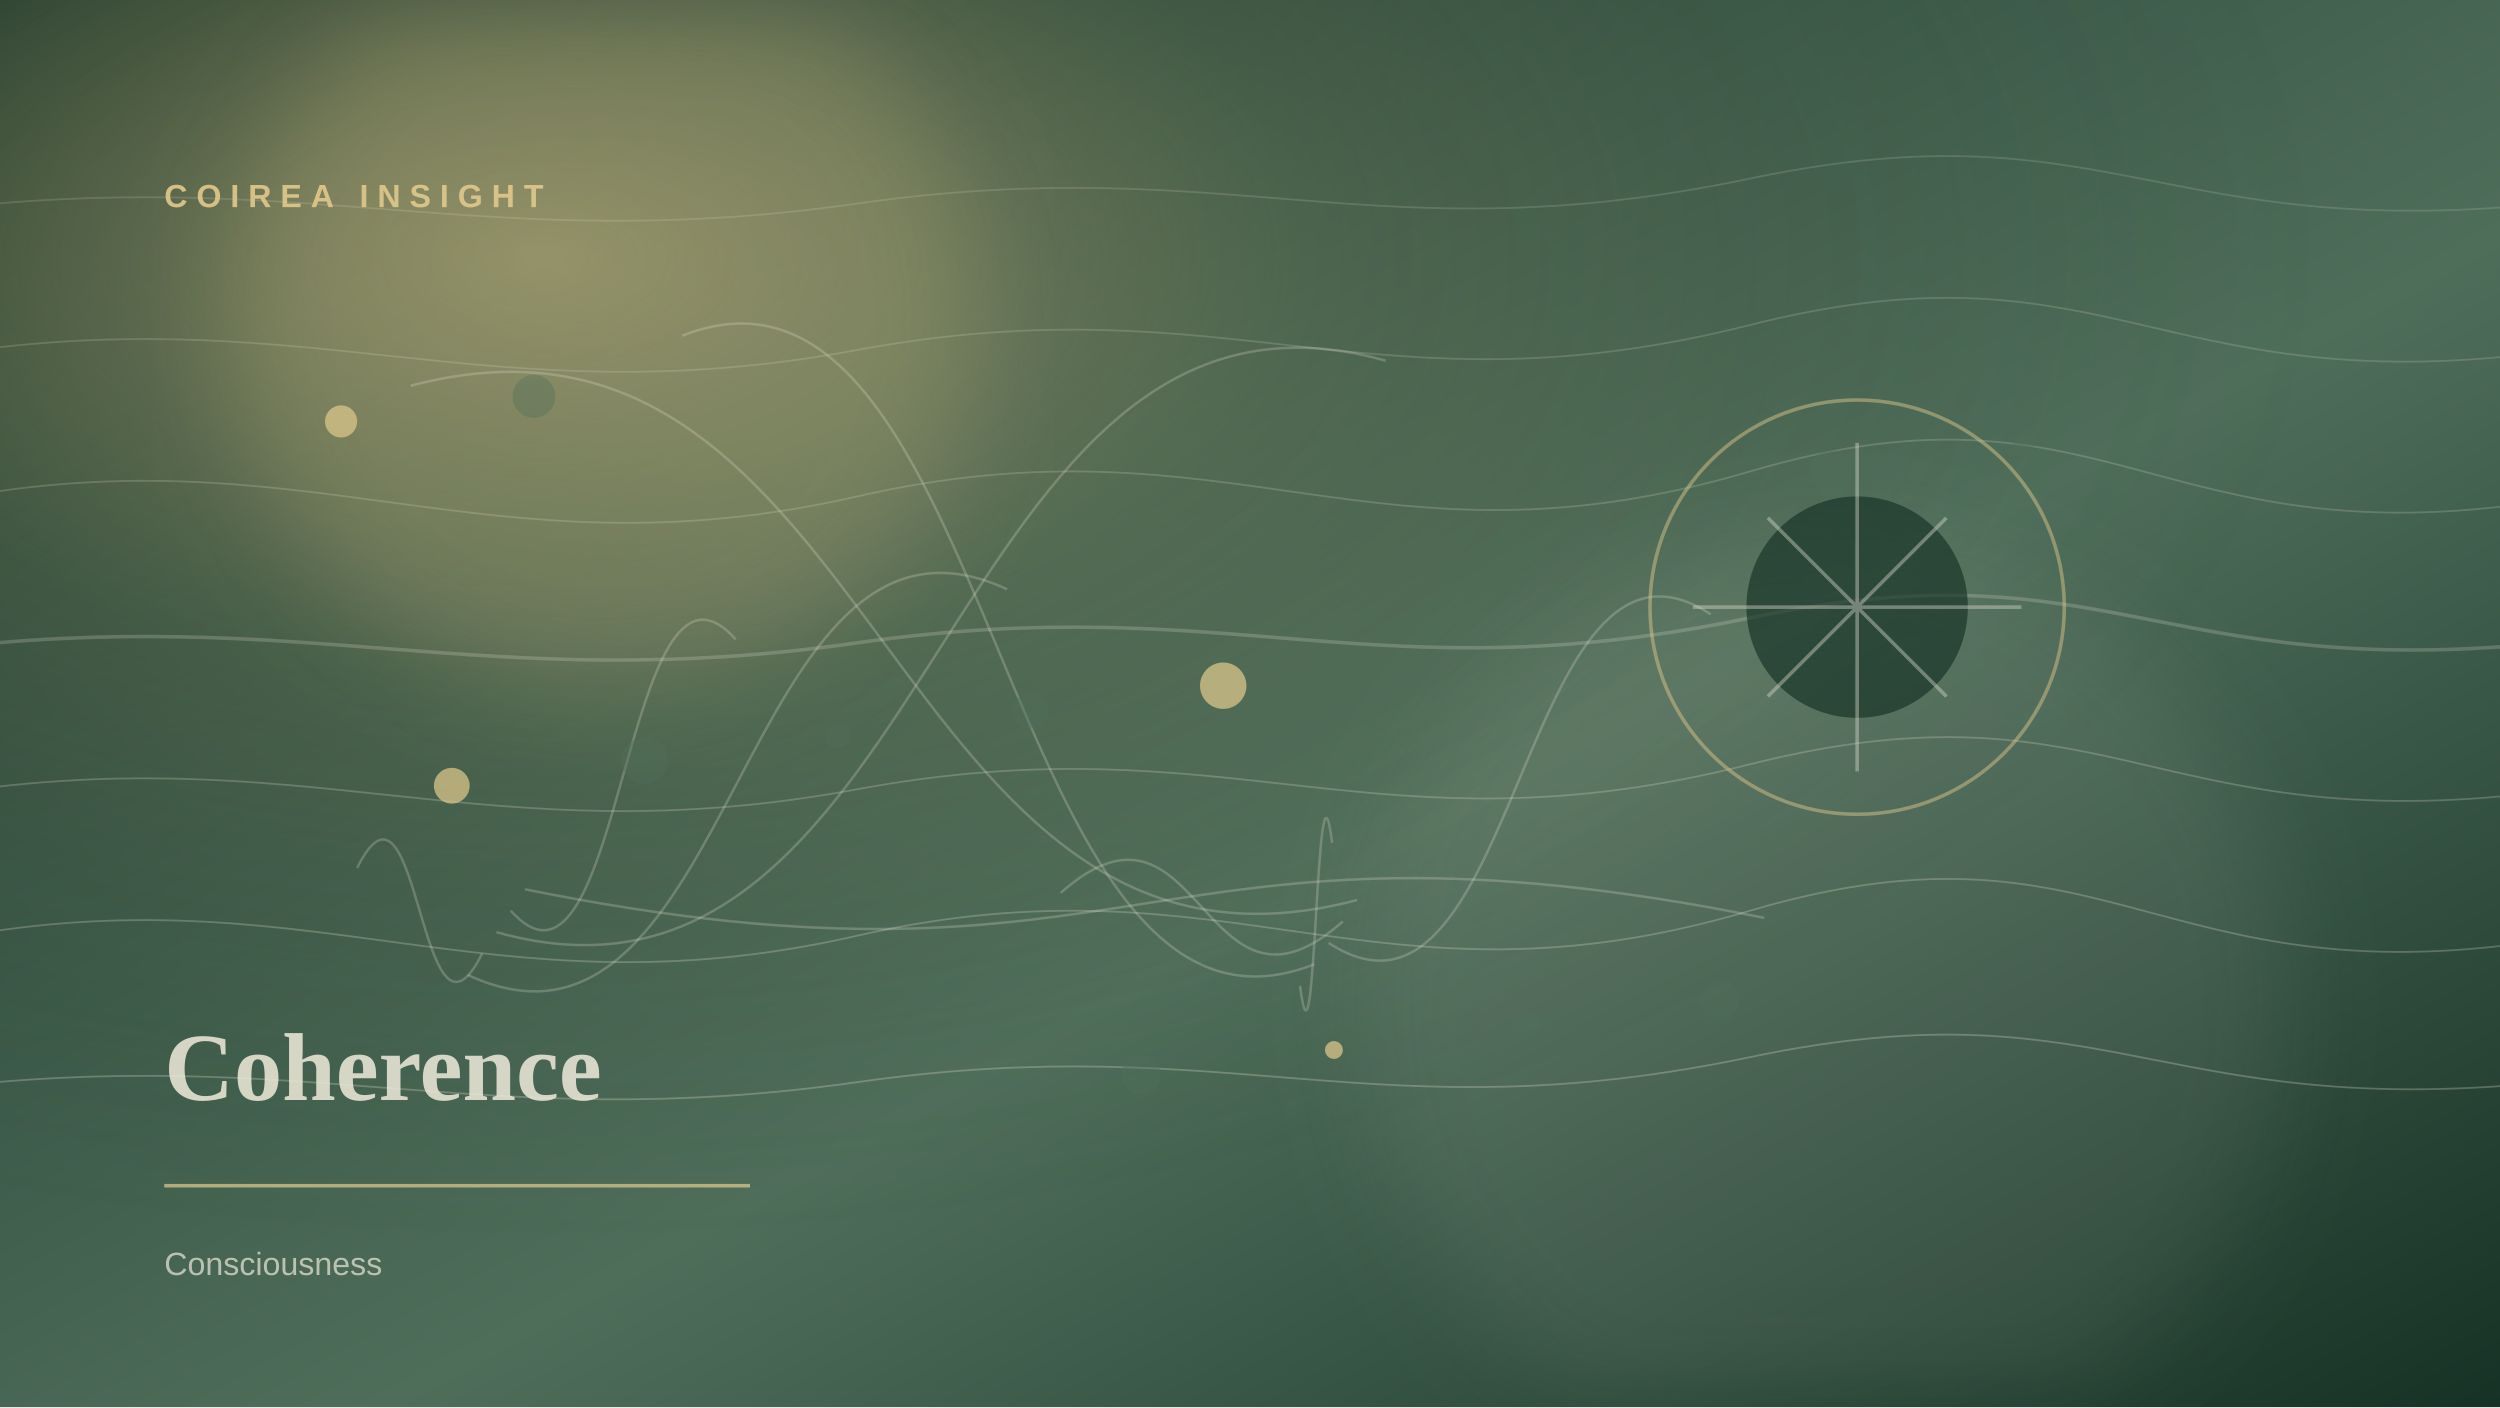
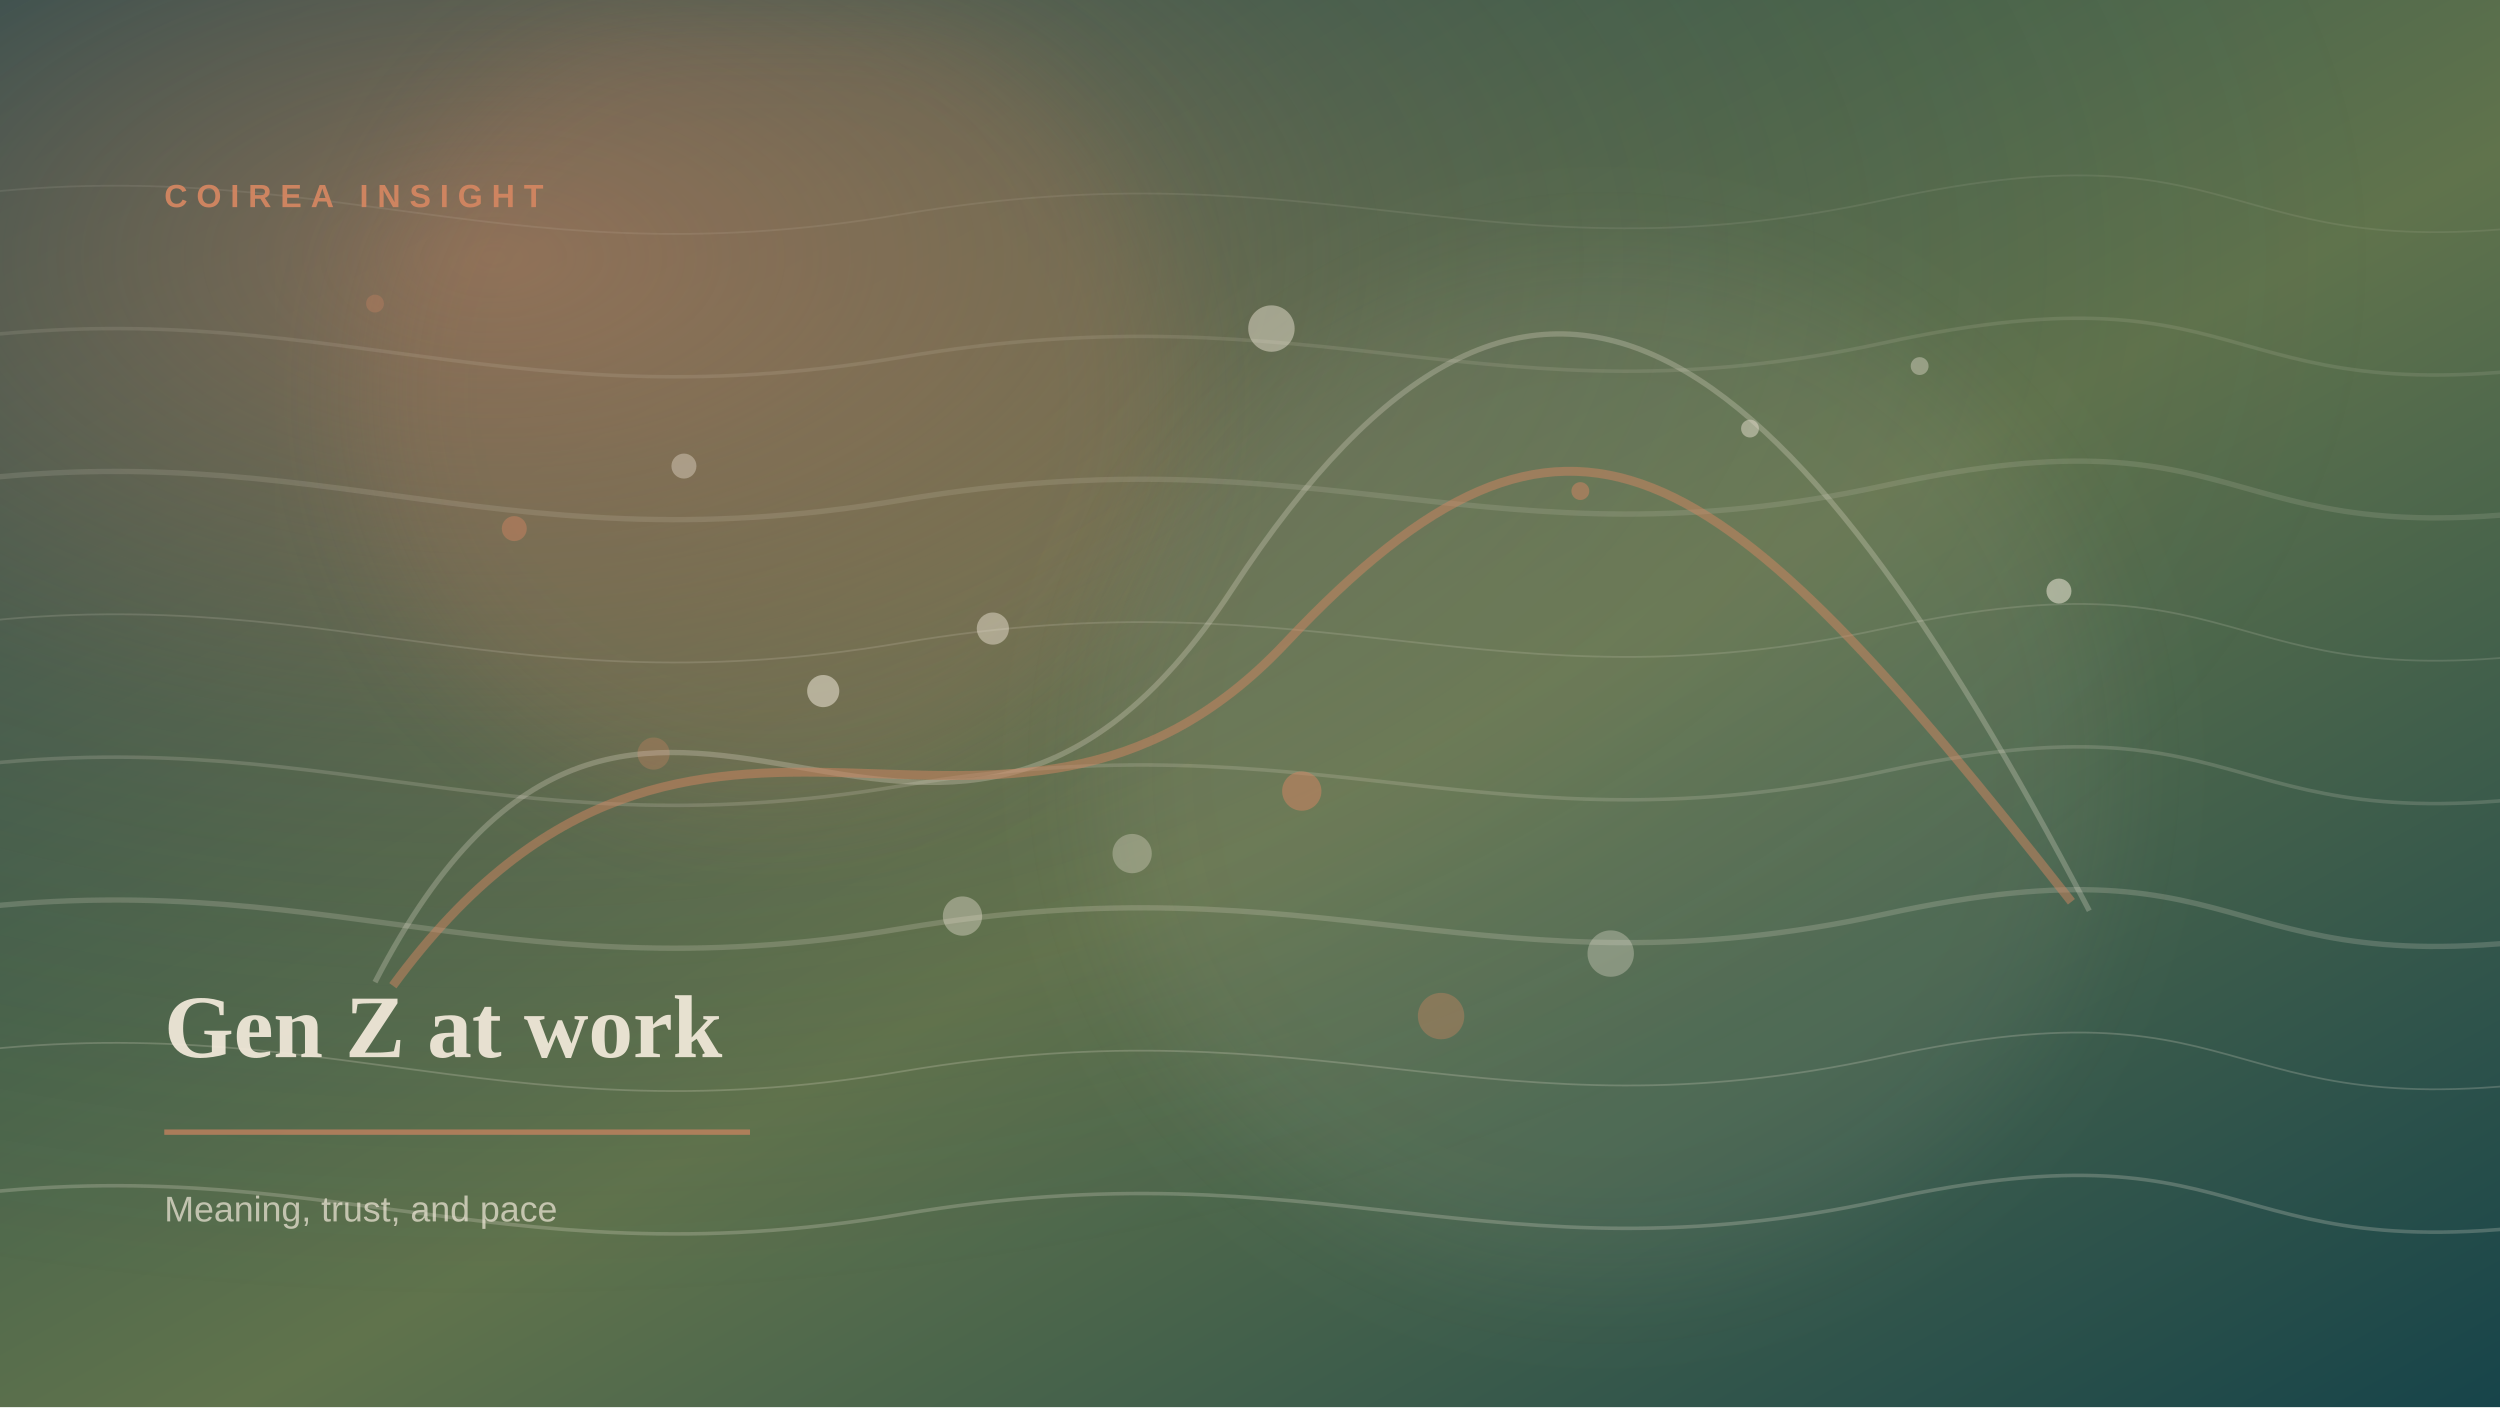
<svg xmlns="http://www.w3.org/2000/svg" width="1400" height="788" viewBox="0 0 1400 788" role="img" aria-labelledby="title desc">
  <defs>
    <linearGradient id="bg" x1="0" y1="0" x2="1" y2="1">
-       <stop offset="0" stop-color="#163226" />
-       <stop offset=".58" stop-color="#4f6e5a" />
-       <stop offset="1" stop-color="#163226" />
+       <stop offset="0" stop-color="#17444a" />
+       <stop offset=".55" stop-color="#60734c" />
+       <stop offset="1" stop-color="#17444a" />
    </linearGradient>
-     <radialGradient id="glow" cx=".22" cy=".18" r=".72">
-       <stop offset="0" stop-color="#dec78a" stop-opacity=".5" />
-       <stop offset=".42" stop-color="#dec78a" stop-opacity=".12" />
-       <stop offset="1" stop-color="#163226" stop-opacity="0" />
+     <radialGradient id="glow" cx=".2" cy=".18" r=".76">
+       <stop offset="0" stop-color="#d18561" stop-opacity=".52" />
+       <stop offset=".46" stop-color="#d18561" stop-opacity=".14" />
+       <stop offset="1" stop-color="#17444a" stop-opacity="0" />
    </radialGradient>
    <filter id="soft">
-       <feGaussianBlur stdDeviation="28" />
+       <feGaussianBlur stdDeviation="30" />
    </filter>
  </defs>
  <rect width="1400" height="788" fill="url(#bg)" />
  <rect width="1400" height="788" fill="url(#glow)" />
-   <circle cx="338" cy="178" r="210" fill="#dec78a" opacity=".18" filter="url(#soft)" />
-   <circle cx="1022" cy="562" r="260" fill="#ece8d8" opacity=".08" filter="url(#soft)" />
-   <path d="M-40 118 C 170 92, 270 144, 480 114 S 770 144, 980 100 S 1210 144, 1460 110" fill="none" stroke="#ece8d8" stroke-width="1" opacity="0.16" />
-   <path d="M-40 200 C 170 165, 270 235, 480 196 S 770 235, 980 182 S 1210 235, 1460 192" fill="none" stroke="#ece8d8" stroke-width="1" opacity="0.178" />
-   <path d="M-40 282 C 170 238, 270 326, 480 278 S 770 326, 980 264 S 1210 326, 1460 274" fill="none" stroke="#ece8d8" stroke-width="1" opacity="0.196" />
-   <path d="M-40 364 C 170 338, 270 390, 480 360 S 770 390, 980 346 S 1210 390, 1460 356" fill="none" stroke="#ece8d8" stroke-width="2" opacity="0.214" />
-   <path d="M-40 446 C 170 411, 270 481, 480 442 S 770 481, 980 428 S 1210 481, 1460 438" fill="none" stroke="#ece8d8" stroke-width="1" opacity="0.232" />
-   <path d="M-40 528 C 170 484, 270 572, 480 524 S 770 572, 980 510 S 1210 572, 1460 520" fill="none" stroke="#ece8d8" stroke-width="1" opacity="0.25" />
-   <path d="M-40 610 C 170 584, 270 636, 480 606 S 770 636, 980 592 S 1210 636, 1460 602" fill="none" stroke="#ece8d8" stroke-width="1" opacity="0.268" />
-   <path d="M746 472 C 737 402, 737 622, 728 552" fill="none" stroke="#ece8d8" stroke-width="1.4" opacity=".24" />
-   <path d="M564 330 C 413 260, 413 616, 262 546" fill="none" stroke="#ece8d8" stroke-width="1.4" opacity=".24" />
-   <path d="M382 188 C 559 118, 559 610, 736 540" fill="none" stroke="#ece8d8" stroke-width="1.4" opacity=".24" />
-   <path d="M200 486 C 235 416, 235 604, 270 534" fill="none" stroke="#ece8d8" stroke-width="1.4" opacity=".24" />
-   <path d="M958 344 C 851 274, 851 598, 744 528" fill="none" stroke="#ece8d8" stroke-width="1.4" opacity=".24" />
-   <path d="M776 202 C 527 132, 527 592, 278 522" fill="none" stroke="#ece8d8" stroke-width="1.4" opacity=".24" />
-   <path d="M594 500 C 673 430, 673 586, 752 516" fill="none" stroke="#ece8d8" stroke-width="1.4" opacity=".24" />
-   <path d="M412 358 C 349 288, 349 580, 286 510" fill="none" stroke="#ece8d8" stroke-width="1.4" opacity=".24" />
-   <path d="M230 216 C 495 146, 495 574, 760 504" fill="none" stroke="#ece8d8" stroke-width="1.4" opacity=".24" />
-   <path d="M988 514 C 641 444, 641 568, 294 498" fill="none" stroke="#ece8d8" stroke-width="1.4" opacity=".24" />
-   <circle cx="253" cy="440" r="10" fill="#dec78a" opacity="0.72" />
-   <circle cx="639" cy="602" r="11" fill="#4f6e5a" opacity="0.38" />
-   <circle cx="1025" cy="264" r="12" fill="#4f6e5a" opacity="0.38" />
-   <circle cx="361" cy="426" r="13" fill="#4f6e5a" opacity="0.38" />
-   <circle cx="747" cy="588" r="5" fill="#dec78a" opacity="0.72" />
-   <circle cx="1133" cy="250" r="6" fill="#4f6e5a" opacity="0.38" />
-   <circle cx="469" cy="412" r="7" fill="#4f6e5a" opacity="0.38" />
-   <circle cx="855" cy="574" r="8" fill="#4f6e5a" opacity="0.38" />
-   <circle cx="191" cy="236" r="9" fill="#dec78a" opacity="0.72" />
-   <circle cx="577" cy="398" r="10" fill="#4f6e5a" opacity="0.38" />
-   <circle cx="963" cy="560" r="11" fill="#4f6e5a" opacity="0.38" />
-   <circle cx="299" cy="222" r="12" fill="#4f6e5a" opacity="0.38" />
-   <circle cx="685" cy="384" r="13" fill="#dec78a" opacity="0.72" />
-   <g transform="translate(920 180)" opacity=".9">
-     <circle cx="120" cy="160" r="116" fill="none" stroke="#dec78a" stroke-width="2" opacity=".52" />
-     <circle cx="120" cy="160" r="62" fill="#163226" opacity=".74" />
-     <path d="M28 160H212M120 68V252M70 110L170 210M170 110L70 210" stroke="#ece8d8" stroke-width="2" opacity=".42" />
+   <circle cx="430" cy="220" r="230" fill="#d18561" opacity=".16" filter="url(#soft)" />
+   <circle cx="898" cy="430" r="285" fill="#f3eadb" opacity=".07" filter="url(#soft)" />
+   <path d="M-60 115 C170 75, 270 160, 505 120 S835 160, 1055 112 S1235 160, 1465 120" fill="none" stroke="#f3eadb" stroke-width="1" opacity="0.09" />
+   <path d="M-60 195 C170 155, 270 240, 505 200 S835 240, 1055 192 S1235 240, 1465 200" fill="none" stroke="#f3eadb" stroke-width="2" opacity="0.11" />
+   <path d="M-60 275 C170 235, 270 320, 505 280 S835 320, 1055 272 S1235 320, 1465 280" fill="none" stroke="#f3eadb" stroke-width="3" opacity="0.13" />
+   <path d="M-60 355 C170 315, 270 400, 505 360 S835 400, 1055 352 S1235 400, 1465 360" fill="none" stroke="#f3eadb" stroke-width="1" opacity="0.15" />
+   <path d="M-60 435 C170 395, 270 480, 505 440 S835 480, 1055 432 S1235 480, 1465 440" fill="none" stroke="#f3eadb" stroke-width="2" opacity="0.17" />
+   <path d="M-60 515 C170 475, 270 560, 505 520 S835 560, 1055 512 S1235 560, 1465 520" fill="none" stroke="#f3eadb" stroke-width="3" opacity="0.19" />
+   <path d="M-60 595 C170 555, 270 640, 505 600 S835 640, 1055 592 S1235 640, 1465 600" fill="none" stroke="#f3eadb" stroke-width="1" opacity="0.21" />
+   <path d="M-60 675 C170 635, 270 720, 505 680 S835 720, 1055 672 S1235 720, 1465 680" fill="none" stroke="#f3eadb" stroke-width="2" opacity="0.23" />
+   <g opacity=".9">
+     <circle cx="210" cy="170" r="5" fill="#d18561" opacity="0.34" />
+     <circle cx="383" cy="261" r="7" fill="#f3eadb" opacity="0.42" />
+     <circle cx="556" cy="352" r="9" fill="#f3eadb" opacity="0.50" />
+     <circle cx="729" cy="443" r="11" fill="#d18561" opacity="0.58" />
+     <circle cx="902" cy="534" r="13" fill="#f3eadb" opacity="0.34" />
+     <circle cx="1075" cy="205" r="5" fill="#f3eadb" opacity="0.42" />
+     <circle cx="288" cy="296" r="7" fill="#d18561" opacity="0.50" />
+     <circle cx="461" cy="387" r="9" fill="#f3eadb" opacity="0.58" />
+     <circle cx="634" cy="478" r="11" fill="#f3eadb" opacity="0.34" />
+     <circle cx="807" cy="569" r="13" fill="#d18561" opacity="0.42" />
+     <circle cx="980" cy="240" r="5" fill="#f3eadb" opacity="0.50" />
+     <circle cx="1153" cy="331" r="7" fill="#f3eadb" opacity="0.58" />
+     <circle cx="366" cy="422" r="9" fill="#d18561" opacity="0.34" />
+     <circle cx="539" cy="513" r="11" fill="#f3eadb" opacity="0.42" />
+     <circle cx="712" cy="184" r="13" fill="#f3eadb" opacity="0.50" />
+     <circle cx="885" cy="275" r="5" fill="#d18561" opacity="0.58" />
+     <path d="M210 550 C360 260, 520 590, 690 330 S1000 185, 1170 510" fill="none" stroke="#f3eadb" stroke-width="3" opacity=".28" />
+     <path d="M220 552 C390 320, 560 530, 720 360 S960 250, 1160 505" fill="none" stroke="#d18561" stroke-width="5" opacity=".55" />
  </g>
-   <g opacity=".92">
-     <text x="92" y="116" font-size="18" font-family="Arial, sans-serif" font-weight="800" letter-spacing="5" fill="#dec78a">COIREA INSIGHT</text>
-     <text x="92" y="616" font-size="54" font-family="Georgia, 'Times New Roman', serif" font-weight="700" fill="#ece8d8" opacity=".94">Coherence</text>
+   <g opacity=".96">
+     <text x="92" y="116" font-size="18" font-family="Arial, sans-serif" font-weight="800" letter-spacing="5" fill="#d18561">COIREA INSIGHT</text>
+     <text x="92" y="592" font-size="50" font-family="Georgia, 'Times New Roman', serif" font-weight="700" fill="#f3eadb" opacity=".96">Gen Z at work</text>
+     <path d="M92 634H420" stroke="#d18561" stroke-width="3" opacity=".72" />
+     <text x="92" y="684" font-size="20" font-family="Arial, sans-serif" fill="#f3eadb" opacity=".72">Meaning, trust, and pace</text>
  </g>
-   <path d="M92 664H420" stroke="#dec78a" stroke-width="2" opacity=".72" />
-   <text x="92" y="714" font-size="18" font-family="Arial, sans-serif" fill="#ece8d8" opacity=".7">Consciousness</text>
</svg>
